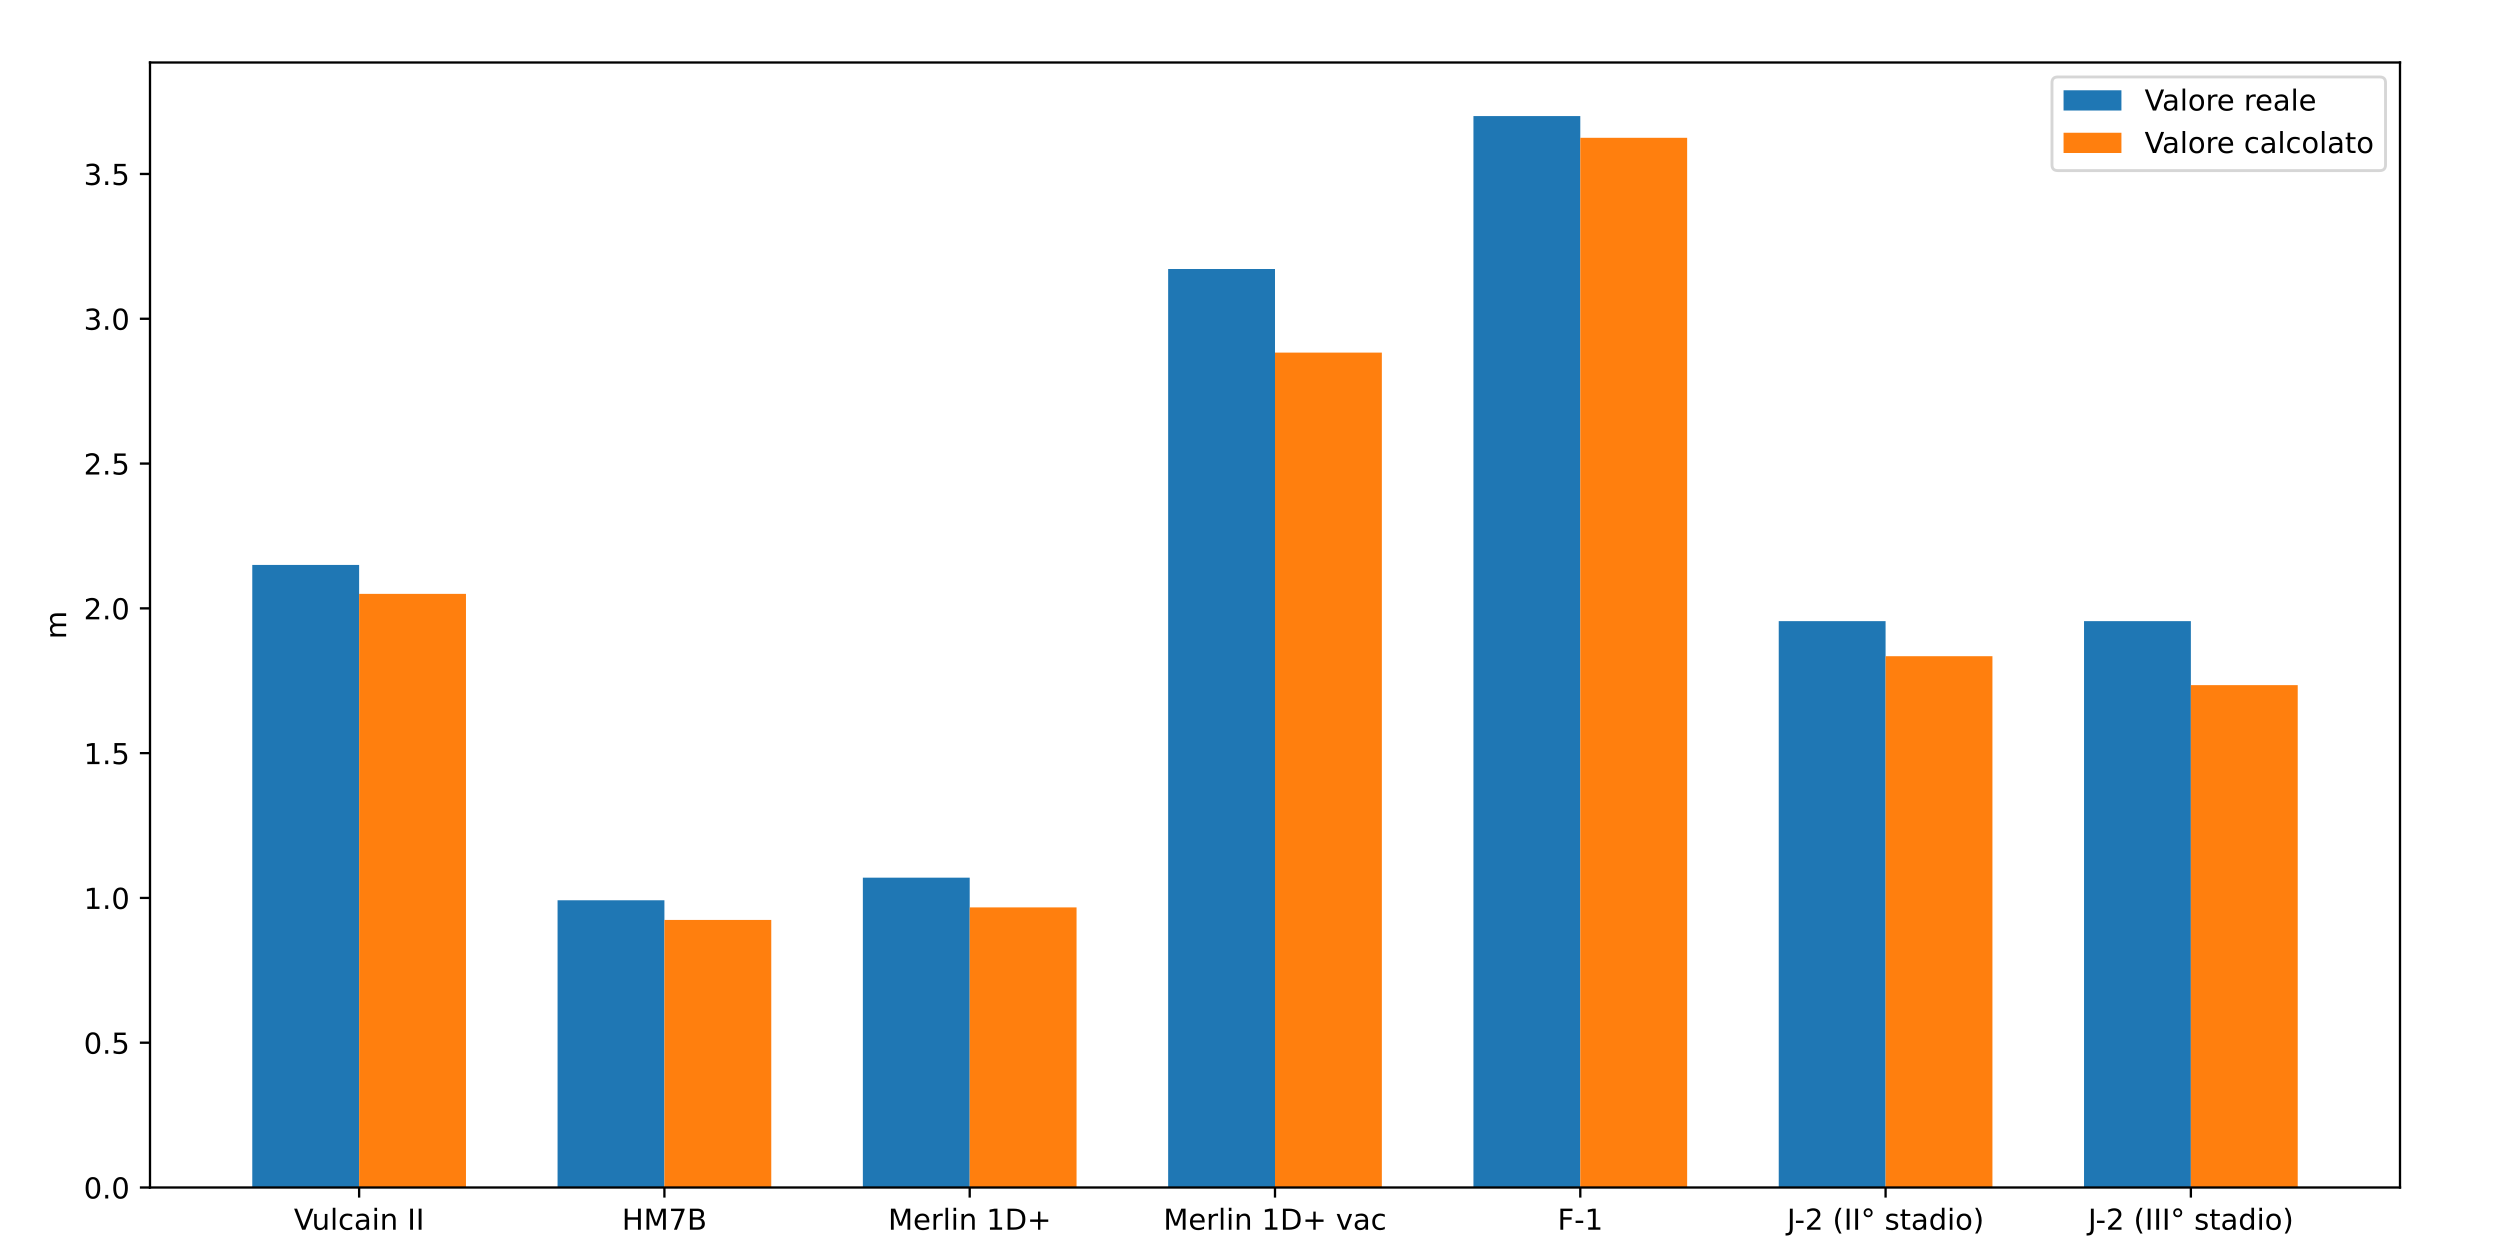
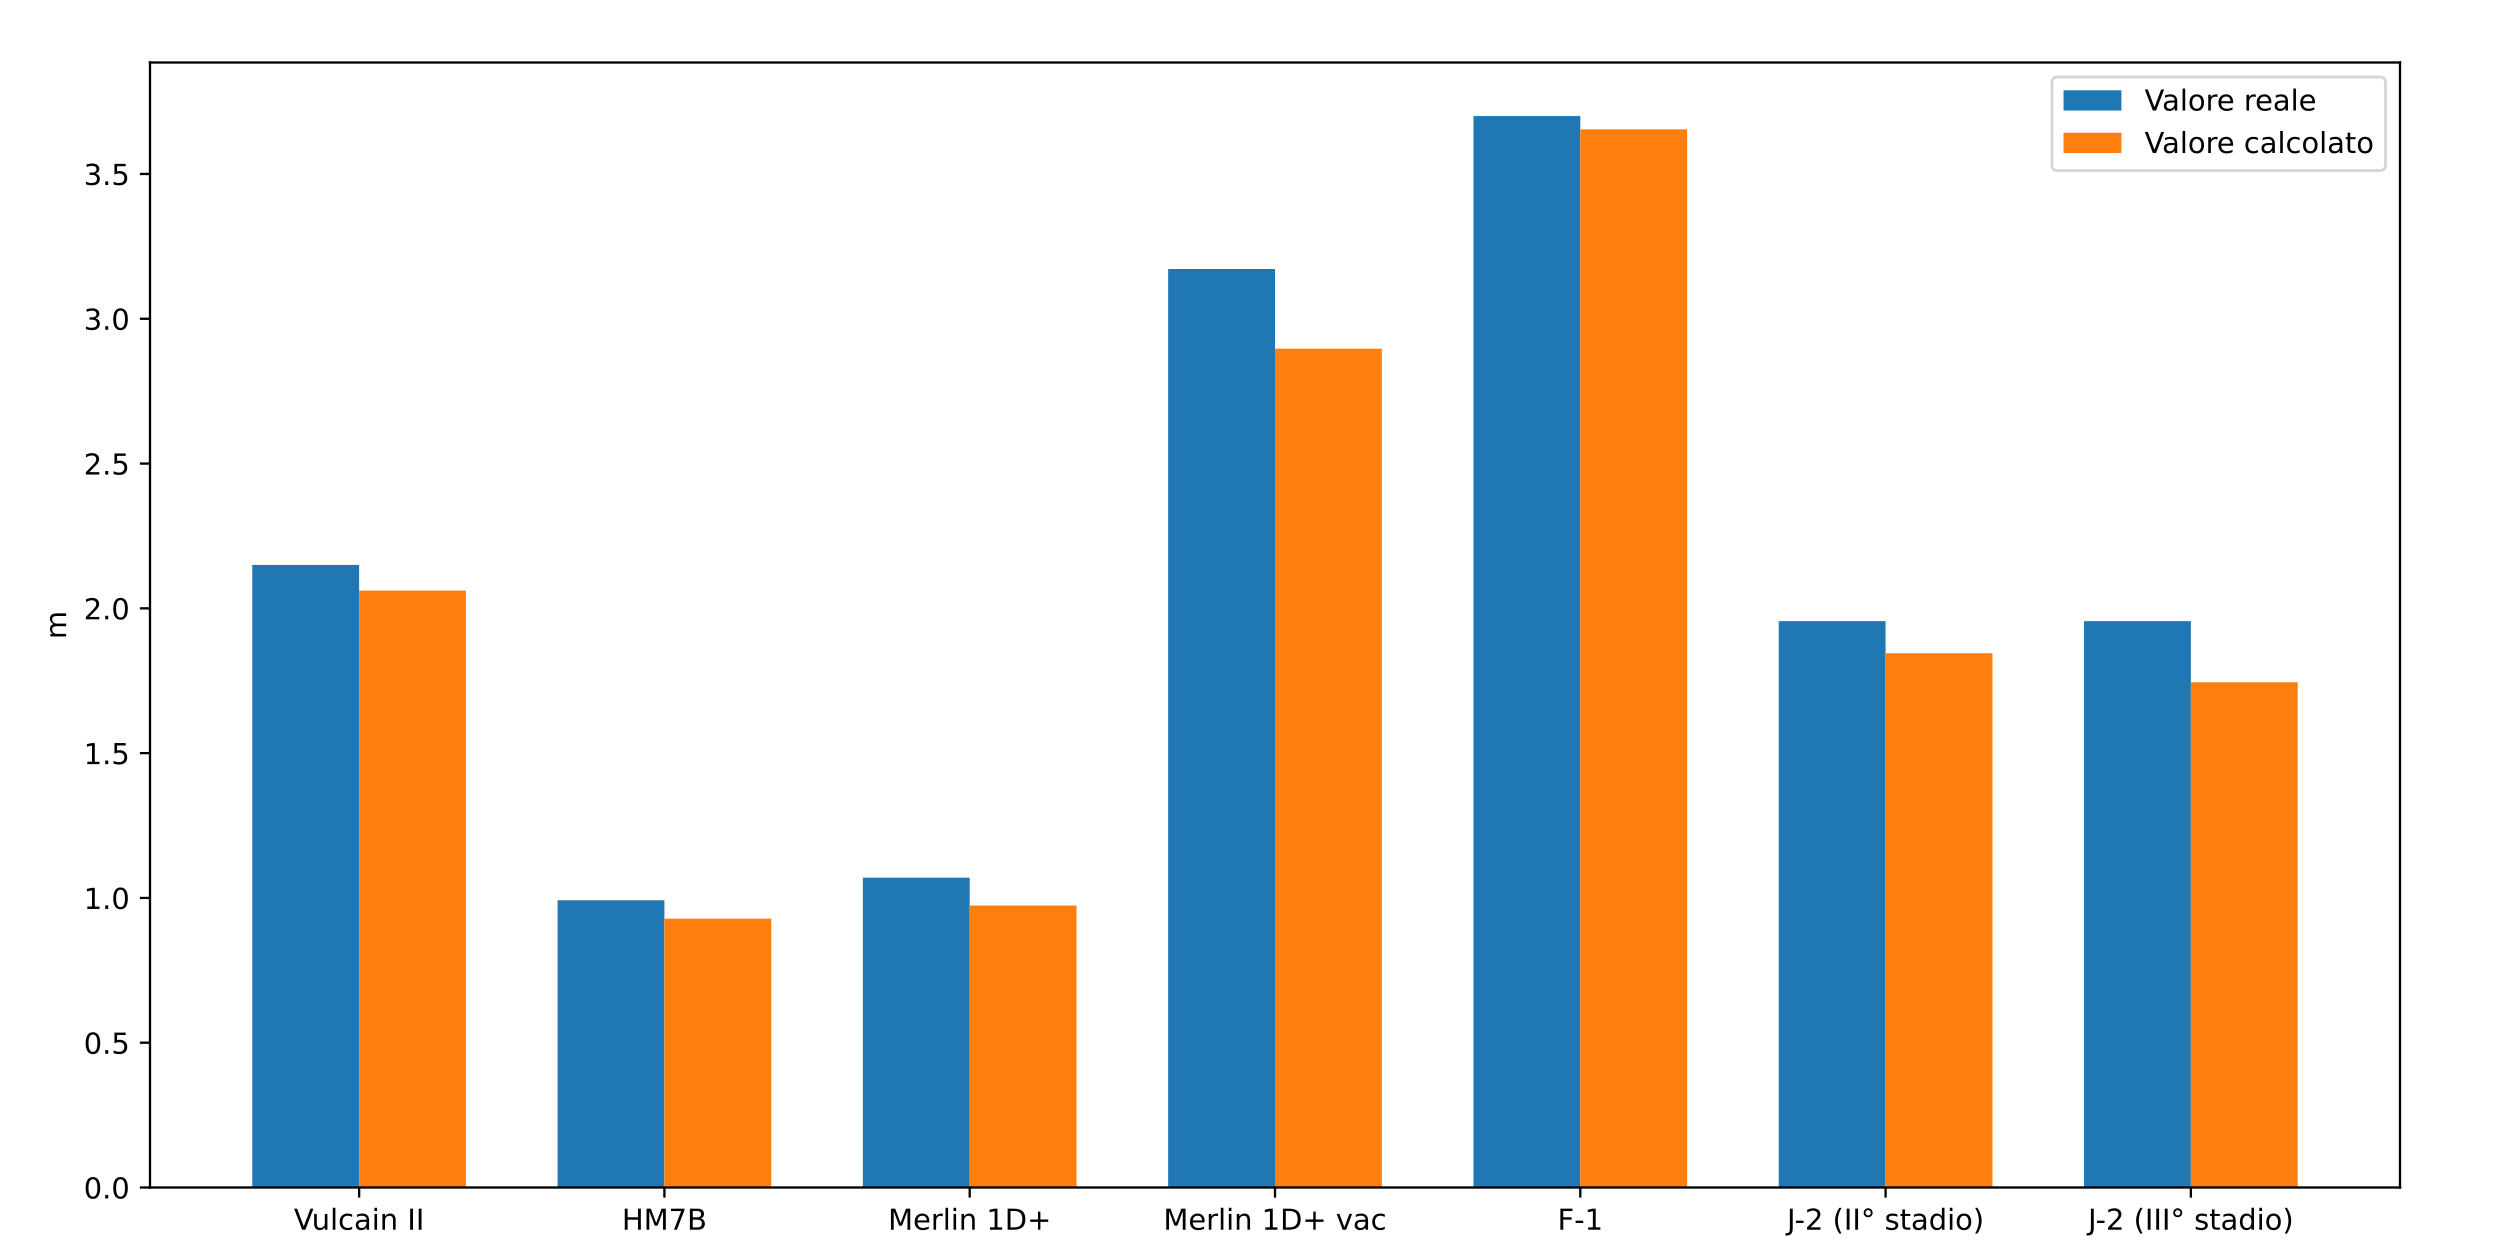
<svg xmlns="http://www.w3.org/2000/svg" xmlns:xlink="http://www.w3.org/1999/xlink" height="432pt" version="1.1" viewBox="0 0 864 432" width="864pt">
  <defs>
    <style type="text/css">
*{stroke-linecap:butt;stroke-linejoin:round;}
  </style>
  </defs>
  <g id="figure_1">
    <g id="patch_1">
      <path d="M 0 432  L 864 432  L 864 0  L 0 0  z " style="fill:#ffffff;" />
    </g>
    <g id="axes_1">
      <g id="patch_2">
        <path d="M 51.84 410.4  L 829.44 410.4  L 829.44 21.6  L 51.84 21.6  z " style="fill:#ffffff;" />
      </g>
      <g id="patch_3">
-         <path clip-path="url(#pdcd9cb8efb)" d="M 87.185 410.4  L 124.114 410.4  L 124.114 195.234  L 87.185 195.234  z " style="fill:#1f77b4;" />
+         <path clip-path="url(#p4d2ee0d05d)" d="M 87.185 410.4  L 124.114 410.4  L 124.114 195.234  L 87.185 195.234  z " style="fill:#1f77b4;" />
      </g>
      <g id="patch_4">
-         <path clip-path="url(#pdcd9cb8efb)" d="M 192.694 410.4  L 229.622 410.4  L 229.622 311.123  L 192.694 311.123  z " style="fill:#1f77b4;" />
+         <path clip-path="url(#p4d2ee0d05d)" d="M 192.694 410.4  L 229.622 410.4  L 229.622 311.123  L 192.694 311.123  z " style="fill:#1f77b4;" />
      </g>
      <g id="patch_5">
-         <path clip-path="url(#pdcd9cb8efb)" d="M 298.203 410.4  L 335.131 410.4  L 335.131 303.317  L 298.203 303.317  z " style="fill:#1f77b4;" />
+         <path clip-path="url(#p4d2ee0d05d)" d="M 298.203 410.4  L 335.131 410.4  L 335.131 303.317  L 298.203 303.317  z " style="fill:#1f77b4;" />
      </g>
      <g id="patch_6">
-         <path clip-path="url(#pdcd9cb8efb)" d="M 403.712 410.4  L 440.64 410.4  L 440.64 92.955  L 403.712 92.955  z " style="fill:#1f77b4;" />
+         <path clip-path="url(#p4d2ee0d05d)" d="M 403.712 410.4  L 440.64 410.4  L 440.64 92.955  L 403.712 92.955  z " style="fill:#1f77b4;" />
      </g>
      <g id="patch_7">
-         <path clip-path="url(#pdcd9cb8efb)" d="M 509.221 410.4  L 546.149 410.4  L 546.149 40.114  L 509.221 40.114  z " style="fill:#1f77b4;" />
+         <path clip-path="url(#p4d2ee0d05d)" d="M 509.221 410.4  L 546.149 410.4  L 546.149 40.114  L 509.221 40.114  z " style="fill:#1f77b4;" />
      </g>
      <g id="patch_8">
-         <path clip-path="url(#pdcd9cb8efb)" d="M 614.73 410.4  L 651.658 410.4  L 651.658 214.669  L 614.73 214.669  z " style="fill:#1f77b4;" />
+         <path clip-path="url(#p4d2ee0d05d)" d="M 614.73 410.4  L 651.658 410.4  L 651.658 214.669  L 614.73 214.669  z " style="fill:#1f77b4;" />
      </g>
      <g id="patch_9">
-         <path clip-path="url(#pdcd9cb8efb)" d="M 720.238 410.4  L 757.166 410.4  L 757.166 214.669  L 720.238 214.669  z " style="fill:#1f77b4;" />
+         <path clip-path="url(#p4d2ee0d05d)" d="M 720.238 410.4  L 757.166 410.4  L 757.166 214.669  L 720.238 214.669  z " style="fill:#1f77b4;" />
      </g>
      <g id="patch_10">
-         <path clip-path="url(#pdcd9cb8efb)" d="M 124.114 410.4  L 161.042 410.4  L 161.042 205.234  L 124.114 205.234  z " style="fill:#ff7f0e;" />
+         <path clip-path="url(#p4d2ee0d05d)" d="M 124.114 410.4  L 161.042 410.4  L 161.042 204.108  L 124.114 204.108  z " style="fill:#ff7f0e;" />
      </g>
      <g id="patch_11">
-         <path clip-path="url(#pdcd9cb8efb)" d="M 229.622 410.4  L 266.55 410.4  L 266.55 317.918  L 229.622 317.918  z " style="fill:#ff7f0e;" />
+         <path clip-path="url(#p4d2ee0d05d)" d="M 229.622 410.4  L 266.55 410.4  L 266.55 317.49  L 229.622 317.49  z " style="fill:#ff7f0e;" />
      </g>
      <g id="patch_12">
-         <path clip-path="url(#pdcd9cb8efb)" d="M 335.131 410.4  L 372.059 410.4  L 372.059 313.598  L 335.131 313.598  z " style="fill:#ff7f0e;" />
+         <path clip-path="url(#p4d2ee0d05d)" d="M 335.131 410.4  L 372.059 410.4  L 372.059 312.947  L 335.131 312.947  z " style="fill:#ff7f0e;" />
      </g>
      <g id="patch_13">
-         <path clip-path="url(#pdcd9cb8efb)" d="M 440.64 410.4  L 477.568 410.4  L 477.568 121.848  L 440.64 121.848  z " style="fill:#ff7f0e;" />
+         <path clip-path="url(#p4d2ee0d05d)" d="M 440.64 410.4  L 477.568 410.4  L 477.568 120.498  L 440.64 120.498  z " style="fill:#ff7f0e;" />
      </g>
      <g id="patch_14">
-         <path clip-path="url(#pdcd9cb8efb)" d="M 546.149 410.4  L 583.077 410.4  L 583.077 47.632  L 546.149 47.632  z " style="fill:#ff7f0e;" />
+         <path clip-path="url(#p4d2ee0d05d)" d="M 546.149 410.4  L 583.077 410.4  L 583.077 44.701  L 546.149 44.701  z " style="fill:#ff7f0e;" />
      </g>
      <g id="patch_15">
-         <path clip-path="url(#pdcd9cb8efb)" d="M 651.658 410.4  L 688.586 410.4  L 688.586 226.778  L 651.658 226.778  z " style="fill:#ff7f0e;" />
+         <path clip-path="url(#p4d2ee0d05d)" d="M 651.658 410.4  L 688.586 410.4  L 688.586 225.744  L 651.658 225.744  z " style="fill:#ff7f0e;" />
      </g>
      <g id="patch_16">
-         <path clip-path="url(#pdcd9cb8efb)" d="M 757.166 410.4  L 794.095 410.4  L 794.095 236.777  L 757.166 236.777  z " style="fill:#ff7f0e;" />
+         <path clip-path="url(#p4d2ee0d05d)" d="M 757.166 410.4  L 794.095 410.4  L 794.095 235.799  L 757.166 235.799  z " style="fill:#ff7f0e;" />
      </g>
      <g id="matplotlib.axis_1">
        <g id="xtick_1">
          <g id="line2d_1">
            <defs>
-               <path d="M 0 0  L 0 3.5  " id="m5bc01159a5" style="stroke:#000000;stroke-width:0.8;" />
-             </defs>
-             <g>
-               <use style="stroke:#000000;stroke-width:0.8;" x="124.114" xlink:href="#m5bc01159a5" y="410.4" />
+               <path d="M 0 0  L 0 3.5  " id="meae5b8a60c" style="stroke:#000000;stroke-width:0.8;" />
+             </defs>
+             <g>
+               <use style="stroke:#000000;stroke-width:0.8;" x="124.114" xlink:href="#meae5b8a60c" y="410.4" />
            </g>
          </g>
          <g id="text_1">
            <defs>
              <path d="M 28.609 0  L 0.781 72.906  L 11.078 72.906  L 34.188 11.531  L 57.328 72.906  L 67.578 72.906  L 39.797 0  z " id="DejaVuSans-86" />
              <path d="M 8.5 21.578  L 8.5 54.688  L 17.484 54.688  L 17.484 21.922  Q 17.484 14.156 20.5 10.266  Q 23.531 6.391 29.594 6.391  Q 36.859 6.391 41.078 11.031  Q 45.312 15.672 45.312 23.688  L 45.312 54.688  L 54.297 54.688  L 54.297 0  L 45.312 0  L 45.312 8.406  Q 42.047 3.422 37.719 1  Q 33.406 -1.422 27.688 -1.422  Q 18.266 -1.422 13.375 4.438  Q 8.5 10.297 8.5 21.578  z M 31.109 56  z " id="DejaVuSans-117" />
              <path d="M 9.422 75.984  L 18.406 75.984  L 18.406 0  L 9.422 0  z " id="DejaVuSans-108" />
              <path d="M 48.781 52.594  L 48.781 44.188  Q 44.969 46.297 41.141 47.344  Q 37.312 48.391 33.406 48.391  Q 24.656 48.391 19.812 42.844  Q 14.984 37.312 14.984 27.297  Q 14.984 17.281 19.812 11.734  Q 24.656 6.203 33.406 6.203  Q 37.312 6.203 41.141 7.25  Q 44.969 8.297 48.781 10.406  L 48.781 2.094  Q 45.016 0.344 40.984 -0.531  Q 36.969 -1.422 32.422 -1.422  Q 20.062 -1.422 12.781 6.344  Q 5.516 14.109 5.516 27.297  Q 5.516 40.672 12.859 48.328  Q 20.219 56 33.016 56  Q 37.156 56 41.109 55.141  Q 45.062 54.297 48.781 52.594  z " id="DejaVuSans-99" />
              <path d="M 34.281 27.484  Q 23.391 27.484 19.188 25  Q 14.984 22.516 14.984 16.5  Q 14.984 11.719 18.141 8.906  Q 21.297 6.109 26.703 6.109  Q 34.188 6.109 38.703 11.406  Q 43.219 16.703 43.219 25.484  L 43.219 27.484  z M 52.203 31.203  L 52.203 0  L 43.219 0  L 43.219 8.297  Q 40.141 3.328 35.547 0.953  Q 30.953 -1.422 24.312 -1.422  Q 15.922 -1.422 10.953 3.297  Q 6 8.016 6 15.922  Q 6 25.141 12.172 29.828  Q 18.359 34.516 30.609 34.516  L 43.219 34.516  L 43.219 35.406  Q 43.219 41.609 39.141 45  Q 35.062 48.391 27.688 48.391  Q 23 48.391 18.547 47.266  Q 14.109 46.141 10.016 43.891  L 10.016 52.203  Q 14.938 54.109 19.578 55.047  Q 24.219 56 28.609 56  Q 40.484 56 46.344 49.844  Q 52.203 43.703 52.203 31.203  z " id="DejaVuSans-97" />
              <path d="M 9.422 54.688  L 18.406 54.688  L 18.406 0  L 9.422 0  z M 9.422 75.984  L 18.406 75.984  L 18.406 64.594  L 9.422 64.594  z " id="DejaVuSans-105" />
              <path d="M 54.891 33.016  L 54.891 0  L 45.906 0  L 45.906 32.719  Q 45.906 40.484 42.875 44.328  Q 39.844 48.188 33.797 48.188  Q 26.516 48.188 22.312 43.547  Q 18.109 38.922 18.109 30.906  L 18.109 0  L 9.078 0  L 9.078 54.688  L 18.109 54.688  L 18.109 46.188  Q 21.344 51.125 25.703 53.562  Q 30.078 56 35.797 56  Q 45.219 56 50.047 50.172  Q 54.891 44.344 54.891 33.016  z " id="DejaVuSans-110" />
              <path id="DejaVuSans-32" />
              <path d="M 9.812 72.906  L 19.672 72.906  L 19.672 0  L 9.812 0  z " id="DejaVuSans-73" />
            </defs>
            <g transform="translate(101.5628 424.9984)scale(0.1 -0.1)">
              <use xlink:href="#DejaVuSans-86" />
              <use x="61.658" xlink:href="#DejaVuSans-117" />
              <use x="125.037" xlink:href="#DejaVuSans-108" />
              <use x="152.82" xlink:href="#DejaVuSans-99" />
              <use x="207.801" xlink:href="#DejaVuSans-97" />
              <use x="269.08" xlink:href="#DejaVuSans-105" />
              <use x="296.863" xlink:href="#DejaVuSans-110" />
              <use x="360.242" xlink:href="#DejaVuSans-32" />
              <use x="392.029" xlink:href="#DejaVuSans-73" />
              <use x="421.521" xlink:href="#DejaVuSans-73" />
            </g>
          </g>
        </g>
        <g id="xtick_2">
          <g id="line2d_2">
            <g>
-               <use style="stroke:#000000;stroke-width:0.8;" x="229.622" xlink:href="#m5bc01159a5" y="410.4" />
+               <use style="stroke:#000000;stroke-width:0.8;" x="229.622" xlink:href="#meae5b8a60c" y="410.4" />
            </g>
          </g>
          <g id="text_2">
            <defs>
              <path d="M 9.812 72.906  L 19.672 72.906  L 19.672 43.016  L 55.516 43.016  L 55.516 72.906  L 65.375 72.906  L 65.375 0  L 55.516 0  L 55.516 34.719  L 19.672 34.719  L 19.672 0  L 9.812 0  z " id="DejaVuSans-72" />
              <path d="M 9.812 72.906  L 24.516 72.906  L 43.109 23.297  L 61.812 72.906  L 76.516 72.906  L 76.516 0  L 66.891 0  L 66.891 64.016  L 48.094 14.016  L 38.188 14.016  L 19.391 64.016  L 19.391 0  L 9.812 0  z " id="DejaVuSans-77" />
              <path d="M 8.203 72.906  L 55.078 72.906  L 55.078 68.703  L 28.609 0  L 18.312 0  L 43.219 64.594  L 8.203 64.594  z " id="DejaVuSans-55" />
              <path d="M 19.672 34.812  L 19.672 8.109  L 35.5 8.109  Q 43.453 8.109 47.281 11.406  Q 51.125 14.703 51.125 21.484  Q 51.125 28.328 47.281 31.562  Q 43.453 34.812 35.5 34.812  z M 19.672 64.797  L 19.672 42.828  L 34.281 42.828  Q 41.5 42.828 45.031 45.531  Q 48.578 48.25 48.578 53.812  Q 48.578 59.328 45.031 62.062  Q 41.5 64.797 34.281 64.797  z M 9.812 72.906  L 35.016 72.906  Q 46.297 72.906 52.391 68.219  Q 58.5 63.531 58.5 54.891  Q 58.5 48.188 55.375 44.234  Q 52.25 40.281 46.188 39.312  Q 53.469 37.75 57.5 32.781  Q 61.531 27.828 61.531 20.406  Q 61.531 10.641 54.891 5.312  Q 48.25 0 35.984 0  L 9.812 0  z " id="DejaVuSans-66" />
            </defs>
            <g transform="translate(214.9364 424.9984)scale(0.1 -0.1)">
              <use xlink:href="#DejaVuSans-72" />
              <use x="75.195" xlink:href="#DejaVuSans-77" />
              <use x="161.475" xlink:href="#DejaVuSans-55" />
              <use x="225.098" xlink:href="#DejaVuSans-66" />
            </g>
          </g>
        </g>
        <g id="xtick_3">
          <g id="line2d_3">
            <g>
-               <use style="stroke:#000000;stroke-width:0.8;" x="335.131" xlink:href="#m5bc01159a5" y="410.4" />
+               <use style="stroke:#000000;stroke-width:0.8;" x="335.131" xlink:href="#meae5b8a60c" y="410.4" />
            </g>
          </g>
          <g id="text_3">
            <defs>
              <path d="M 56.203 29.594  L 56.203 25.203  L 14.891 25.203  Q 15.484 15.922 20.484 11.062  Q 25.484 6.203 34.422 6.203  Q 39.594 6.203 44.453 7.469  Q 49.312 8.734 54.109 11.281  L 54.109 2.781  Q 49.266 0.734 44.188 -0.344  Q 39.109 -1.422 33.891 -1.422  Q 20.797 -1.422 13.156 6.188  Q 5.516 13.812 5.516 26.812  Q 5.516 40.234 12.766 48.109  Q 20.016 56 32.328 56  Q 43.359 56 49.781 48.891  Q 56.203 41.797 56.203 29.594  z M 47.219 32.234  Q 47.125 39.594 43.094 43.984  Q 39.062 48.391 32.422 48.391  Q 24.906 48.391 20.391 44.141  Q 15.875 39.891 15.188 32.172  z " id="DejaVuSans-101" />
              <path d="M 41.109 46.297  Q 39.594 47.172 37.812 47.578  Q 36.031 48 33.891 48  Q 26.266 48 22.188 43.047  Q 18.109 38.094 18.109 28.812  L 18.109 0  L 9.078 0  L 9.078 54.688  L 18.109 54.688  L 18.109 46.188  Q 20.953 51.172 25.484 53.578  Q 30.031 56 36.531 56  Q 37.453 56 38.578 55.875  Q 39.703 55.766 41.062 55.516  z " id="DejaVuSans-114" />
              <path d="M 12.406 8.297  L 28.516 8.297  L 28.516 63.922  L 10.984 60.406  L 10.984 69.391  L 28.422 72.906  L 38.281 72.906  L 38.281 8.297  L 54.391 8.297  L 54.391 0  L 12.406 0  z " id="DejaVuSans-49" />
              <path d="M 19.672 64.797  L 19.672 8.109  L 31.594 8.109  Q 46.688 8.109 53.688 14.938  Q 60.688 21.781 60.688 36.531  Q 60.688 51.172 53.688 57.984  Q 46.688 64.797 31.594 64.797  z M 9.812 72.906  L 30.078 72.906  Q 51.266 72.906 61.172 64.094  Q 71.094 55.281 71.094 36.531  Q 71.094 17.672 61.125 8.828  Q 51.172 0 30.078 0  L 9.812 0  z " id="DejaVuSans-68" />
              <path d="M 46 62.703  L 46 35.5  L 73.188 35.5  L 73.188 27.203  L 46 27.203  L 46 0  L 37.797 0  L 37.797 27.203  L 10.594 27.203  L 10.594 35.5  L 37.797 35.5  L 37.797 62.703  z " id="DejaVuSans-43" />
            </defs>
            <g transform="translate(306.9281 424.9984)scale(0.1 -0.1)">
              <use xlink:href="#DejaVuSans-77" />
              <use x="86.279" xlink:href="#DejaVuSans-101" />
              <use x="147.803" xlink:href="#DejaVuSans-114" />
              <use x="188.916" xlink:href="#DejaVuSans-108" />
              <use x="216.699" xlink:href="#DejaVuSans-105" />
              <use x="244.482" xlink:href="#DejaVuSans-110" />
              <use x="307.861" xlink:href="#DejaVuSans-32" />
              <use x="339.648" xlink:href="#DejaVuSans-49" />
              <use x="403.271" xlink:href="#DejaVuSans-68" />
              <use x="480.273" xlink:href="#DejaVuSans-43" />
            </g>
          </g>
        </g>
        <g id="xtick_4">
          <g id="line2d_4">
            <g>
-               <use style="stroke:#000000;stroke-width:0.8;" x="440.64" xlink:href="#m5bc01159a5" y="410.4" />
+               <use style="stroke:#000000;stroke-width:0.8;" x="440.64" xlink:href="#meae5b8a60c" y="410.4" />
            </g>
          </g>
          <g id="text_4">
            <defs>
              <path d="M 2.984 54.688  L 12.5 54.688  L 29.594 8.797  L 46.688 54.688  L 56.203 54.688  L 35.688 0  L 23.484 0  z " id="DejaVuSans-118" />
            </defs>
            <g transform="translate(402.0752 424.9984)scale(0.1 -0.1)">
              <use xlink:href="#DejaVuSans-77" />
              <use x="86.279" xlink:href="#DejaVuSans-101" />
              <use x="147.803" xlink:href="#DejaVuSans-114" />
              <use x="188.916" xlink:href="#DejaVuSans-108" />
              <use x="216.699" xlink:href="#DejaVuSans-105" />
              <use x="244.482" xlink:href="#DejaVuSans-110" />
              <use x="307.861" xlink:href="#DejaVuSans-32" />
              <use x="339.648" xlink:href="#DejaVuSans-49" />
              <use x="403.271" xlink:href="#DejaVuSans-68" />
              <use x="480.273" xlink:href="#DejaVuSans-43" />
              <use x="564.062" xlink:href="#DejaVuSans-32" />
              <use x="595.85" xlink:href="#DejaVuSans-118" />
              <use x="655.029" xlink:href="#DejaVuSans-97" />
              <use x="716.309" xlink:href="#DejaVuSans-99" />
            </g>
          </g>
        </g>
        <g id="xtick_5">
          <g id="line2d_5">
            <g>
-               <use style="stroke:#000000;stroke-width:0.8;" x="546.149" xlink:href="#m5bc01159a5" y="410.4" />
+               <use style="stroke:#000000;stroke-width:0.8;" x="546.149" xlink:href="#meae5b8a60c" y="410.4" />
            </g>
          </g>
          <g id="text_5">
            <defs>
              <path d="M 9.812 72.906  L 51.703 72.906  L 51.703 64.594  L 19.672 64.594  L 19.672 43.109  L 48.578 43.109  L 48.578 34.812  L 19.672 34.812  L 19.672 0  L 9.812 0  z " id="DejaVuSans-70" />
              <path d="M 4.891 31.391  L 31.203 31.391  L 31.203 23.391  L 4.891 23.391  z " id="DejaVuSans-45" />
            </defs>
            <g transform="translate(538.2879 424.9984)scale(0.1 -0.1)">
              <use xlink:href="#DejaVuSans-70" />
              <use x="57.52" xlink:href="#DejaVuSans-45" />
              <use x="93.604" xlink:href="#DejaVuSans-49" />
            </g>
          </g>
        </g>
        <g id="xtick_6">
          <g id="line2d_6">
            <g>
-               <use style="stroke:#000000;stroke-width:0.8;" x="651.658" xlink:href="#m5bc01159a5" y="410.4" />
+               <use style="stroke:#000000;stroke-width:0.8;" x="651.658" xlink:href="#meae5b8a60c" y="410.4" />
            </g>
          </g>
          <g id="text_6">
            <defs>
              <path d="M 9.812 72.906  L 19.672 72.906  L 19.672 5.078  Q 19.672 -8.109 14.672 -14.062  Q 9.672 -20.016 -1.422 -20.016  L -5.172 -20.016  L -5.172 -11.719  L -2.094 -11.719  Q 4.438 -11.719 7.125 -8.047  Q 9.812 -4.391 9.812 5.078  z " id="DejaVuSans-74" />
              <path d="M 19.188 8.297  L 53.609 8.297  L 53.609 0  L 7.328 0  L 7.328 8.297  Q 12.938 14.109 22.625 23.891  Q 32.328 33.688 34.812 36.531  Q 39.547 41.844 41.422 45.531  Q 43.312 49.219 43.312 52.781  Q 43.312 58.594 39.234 62.25  Q 35.156 65.922 28.609 65.922  Q 23.969 65.922 18.812 64.312  Q 13.672 62.703 7.812 59.422  L 7.812 69.391  Q 13.766 71.781 18.938 73  Q 24.125 74.219 28.422 74.219  Q 39.75 74.219 46.484 68.547  Q 53.219 62.891 53.219 53.422  Q 53.219 48.922 51.531 44.891  Q 49.859 40.875 45.406 35.406  Q 44.188 33.984 37.641 27.219  Q 31.109 20.453 19.188 8.297  z " id="DejaVuSans-50" />
              <path d="M 31 75.875  Q 24.469 64.656 21.281 53.656  Q 18.109 42.672 18.109 31.391  Q 18.109 20.125 21.312 9.062  Q 24.516 -2 31 -13.188  L 23.188 -13.188  Q 15.875 -1.703 12.234 9.375  Q 8.594 20.453 8.594 31.391  Q 8.594 42.281 12.203 53.312  Q 15.828 64.359 23.188 75.875  z " id="DejaVuSans-40" />
              <path d="M 25 67.922  Q 21.094 67.922 18.406 65.203  Q 15.719 62.5 15.719 58.594  Q 15.719 54.734 18.406 52.078  Q 21.094 49.422 25 49.422  Q 28.906 49.422 31.594 52.078  Q 34.281 54.734 34.281 58.594  Q 34.281 62.453 31.562 65.188  Q 28.859 67.922 25 67.922  z M 25 74.219  Q 28.125 74.219 31 73.016  Q 33.891 71.828 35.984 69.578  Q 38.234 67.391 39.359 64.594  Q 40.484 61.812 40.484 58.594  Q 40.484 52.156 35.969 47.688  Q 31.453 43.219 24.906 43.219  Q 18.312 43.219 13.906 47.609  Q 9.516 52 9.516 58.594  Q 9.516 65.141 14 69.672  Q 18.5 74.219 25 74.219  z " id="DejaVuSans-176" />
              <path d="M 44.281 53.078  L 44.281 44.578  Q 40.484 46.531 36.375 47.5  Q 32.281 48.484 27.875 48.484  Q 21.188 48.484 17.844 46.438  Q 14.5 44.391 14.5 40.281  Q 14.5 37.156 16.891 35.375  Q 19.281 33.594 26.516 31.984  L 29.594 31.297  Q 39.156 29.25 43.188 25.516  Q 47.219 21.781 47.219 15.094  Q 47.219 7.469 41.188 3.016  Q 35.156 -1.422 24.609 -1.422  Q 20.219 -1.422 15.453 -0.562  Q 10.688 0.297 5.422 2  L 5.422 11.281  Q 10.406 8.688 15.234 7.391  Q 20.062 6.109 24.812 6.109  Q 31.156 6.109 34.562 8.281  Q 37.984 10.453 37.984 14.406  Q 37.984 18.062 35.516 20.016  Q 33.062 21.969 24.703 23.781  L 21.578 24.516  Q 13.234 26.266 9.516 29.906  Q 5.812 33.547 5.812 39.891  Q 5.812 47.609 11.281 51.797  Q 16.75 56 26.812 56  Q 31.781 56 36.172 55.266  Q 40.578 54.547 44.281 53.078  z " id="DejaVuSans-115" />
              <path d="M 18.312 70.219  L 18.312 54.688  L 36.812 54.688  L 36.812 47.703  L 18.312 47.703  L 18.312 18.016  Q 18.312 11.328 20.141 9.422  Q 21.969 7.516 27.594 7.516  L 36.812 7.516  L 36.812 0  L 27.594 0  Q 17.188 0 13.234 3.875  Q 9.281 7.766 9.281 18.016  L 9.281 47.703  L 2.688 47.703  L 2.688 54.688  L 9.281 54.688  L 9.281 70.219  z " id="DejaVuSans-116" />
              <path d="M 45.406 46.391  L 45.406 75.984  L 54.391 75.984  L 54.391 0  L 45.406 0  L 45.406 8.203  Q 42.578 3.328 38.25 0.953  Q 33.938 -1.422 27.875 -1.422  Q 17.969 -1.422 11.734 6.484  Q 5.516 14.406 5.516 27.297  Q 5.516 40.188 11.734 48.094  Q 17.969 56 27.875 56  Q 33.938 56 38.25 53.625  Q 42.578 51.266 45.406 46.391  z M 14.797 27.297  Q 14.797 17.391 18.875 11.75  Q 22.953 6.109 30.078 6.109  Q 37.203 6.109 41.297 11.75  Q 45.406 17.391 45.406 27.297  Q 45.406 37.203 41.297 42.844  Q 37.203 48.484 30.078 48.484  Q 22.953 48.484 18.875 42.844  Q 14.797 37.203 14.797 27.297  z " id="DejaVuSans-100" />
              <path d="M 30.609 48.391  Q 23.391 48.391 19.188 42.75  Q 14.984 37.109 14.984 27.297  Q 14.984 17.484 19.156 11.844  Q 23.344 6.203 30.609 6.203  Q 37.797 6.203 41.984 11.859  Q 46.188 17.531 46.188 27.297  Q 46.188 37.016 41.984 42.703  Q 37.797 48.391 30.609 48.391  z M 30.609 56  Q 42.328 56 49.016 48.375  Q 55.719 40.766 55.719 27.297  Q 55.719 13.875 49.016 6.219  Q 42.328 -1.422 30.609 -1.422  Q 18.844 -1.422 12.172 6.219  Q 5.516 13.875 5.516 27.297  Q 5.516 40.766 12.172 48.375  Q 18.844 56 30.609 56  z " id="DejaVuSans-111" />
              <path d="M 8.016 75.875  L 15.828 75.875  Q 23.141 64.359 26.781 53.312  Q 30.422 42.281 30.422 31.391  Q 30.422 20.453 26.781 9.375  Q 23.141 -1.703 15.828 -13.188  L 8.016 -13.188  Q 14.5 -2 17.703 9.062  Q 20.906 20.125 20.906 31.391  Q 20.906 42.672 17.703 53.656  Q 14.5 64.656 8.016 75.875  z " id="DejaVuSans-41" />
            </defs>
            <g transform="translate(617.5975 424.9984)scale(0.1 -0.1)">
              <use xlink:href="#DejaVuSans-74" />
              <use x="25.867" xlink:href="#DejaVuSans-45" />
              <use x="61.951" xlink:href="#DejaVuSans-50" />
              <use x="125.574" xlink:href="#DejaVuSans-32" />
              <use x="157.361" xlink:href="#DejaVuSans-40" />
              <use x="196.375" xlink:href="#DejaVuSans-73" />
              <use x="225.867" xlink:href="#DejaVuSans-73" />
              <use x="255.359" xlink:href="#DejaVuSans-176" />
              <use x="305.359" xlink:href="#DejaVuSans-32" />
              <use x="337.146" xlink:href="#DejaVuSans-115" />
              <use x="389.246" xlink:href="#DejaVuSans-116" />
              <use x="428.455" xlink:href="#DejaVuSans-97" />
              <use x="489.734" xlink:href="#DejaVuSans-100" />
              <use x="553.211" xlink:href="#DejaVuSans-105" />
              <use x="580.994" xlink:href="#DejaVuSans-111" />
              <use x="642.176" xlink:href="#DejaVuSans-41" />
            </g>
          </g>
        </g>
        <g id="xtick_7">
          <g id="line2d_7">
            <g>
-               <use style="stroke:#000000;stroke-width:0.8;" x="757.166" xlink:href="#m5bc01159a5" y="410.4" />
+               <use style="stroke:#000000;stroke-width:0.8;" x="757.166" xlink:href="#meae5b8a60c" y="410.4" />
            </g>
          </g>
          <g id="text_7">
            <g transform="translate(721.6313 424.9984)scale(0.1 -0.1)">
              <use xlink:href="#DejaVuSans-74" />
              <use x="25.867" xlink:href="#DejaVuSans-45" />
              <use x="61.951" xlink:href="#DejaVuSans-50" />
              <use x="125.574" xlink:href="#DejaVuSans-32" />
              <use x="157.361" xlink:href="#DejaVuSans-40" />
              <use x="196.375" xlink:href="#DejaVuSans-73" />
              <use x="225.867" xlink:href="#DejaVuSans-73" />
              <use x="255.359" xlink:href="#DejaVuSans-73" />
              <use x="284.852" xlink:href="#DejaVuSans-176" />
              <use x="334.852" xlink:href="#DejaVuSans-32" />
              <use x="366.639" xlink:href="#DejaVuSans-115" />
              <use x="418.738" xlink:href="#DejaVuSans-116" />
              <use x="457.947" xlink:href="#DejaVuSans-97" />
              <use x="519.227" xlink:href="#DejaVuSans-100" />
              <use x="582.703" xlink:href="#DejaVuSans-105" />
              <use x="610.486" xlink:href="#DejaVuSans-111" />
              <use x="671.668" xlink:href="#DejaVuSans-41" />
            </g>
          </g>
        </g>
      </g>
      <g id="matplotlib.axis_2">
        <g id="ytick_1">
          <g id="line2d_8">
            <defs>
-               <path d="M 0 0  L -3.5 0  " id="m2ffa47bc56" style="stroke:#000000;stroke-width:0.8;" />
-             </defs>
-             <g>
-               <use style="stroke:#000000;stroke-width:0.8;" x="51.84" xlink:href="#m2ffa47bc56" y="410.4" />
+               <path d="M 0 0  L -3.5 0  " id="m5d38742d92" style="stroke:#000000;stroke-width:0.8;" />
+             </defs>
+             <g>
+               <use style="stroke:#000000;stroke-width:0.8;" x="51.84" xlink:href="#m5d38742d92" y="410.4" />
            </g>
          </g>
          <g id="text_8">
            <defs>
              <path d="M 31.781 66.406  Q 24.172 66.406 20.328 58.906  Q 16.5 51.422 16.5 36.375  Q 16.5 21.391 20.328 13.891  Q 24.172 6.391 31.781 6.391  Q 39.453 6.391 43.281 13.891  Q 47.125 21.391 47.125 36.375  Q 47.125 51.422 43.281 58.906  Q 39.453 66.406 31.781 66.406  z M 31.781 74.219  Q 44.047 74.219 50.516 64.516  Q 56.984 54.828 56.984 36.375  Q 56.984 17.969 50.516 8.266  Q 44.047 -1.422 31.781 -1.422  Q 19.531 -1.422 13.062 8.266  Q 6.594 17.969 6.594 36.375  Q 6.594 54.828 13.062 64.516  Q 19.531 74.219 31.781 74.219  z " id="DejaVuSans-48" />
              <path d="M 10.688 12.406  L 21 12.406  L 21 0  L 10.688 0  z " id="DejaVuSans-46" />
            </defs>
            <g transform="translate(28.93688 414.1992)scale(0.1 -0.1)">
              <use xlink:href="#DejaVuSans-48" />
              <use x="63.623" xlink:href="#DejaVuSans-46" />
              <use x="95.41" xlink:href="#DejaVuSans-48" />
            </g>
          </g>
        </g>
        <g id="ytick_2">
          <g id="line2d_9">
            <g>
-               <use style="stroke:#000000;stroke-width:0.8;" x="51.84" xlink:href="#m2ffa47bc56" y="360.361" />
+               <use style="stroke:#000000;stroke-width:0.8;" x="51.84" xlink:href="#m5d38742d92" y="360.361" />
            </g>
          </g>
          <g id="text_9">
            <defs>
              <path d="M 10.797 72.906  L 49.516 72.906  L 49.516 64.594  L 19.828 64.594  L 19.828 46.734  Q 21.969 47.469 24.109 47.828  Q 26.266 48.188 28.422 48.188  Q 40.625 48.188 47.75 41.5  Q 54.891 34.812 54.891 23.391  Q 54.891 11.625 47.562 5.094  Q 40.234 -1.422 26.906 -1.422  Q 22.312 -1.422 17.547 -0.641  Q 12.797 0.141 7.719 1.703  L 7.719 11.625  Q 12.109 9.234 16.797 8.062  Q 21.484 6.891 26.703 6.891  Q 35.156 6.891 40.078 11.328  Q 45.016 15.766 45.016 23.391  Q 45.016 31 40.078 35.438  Q 35.156 39.891 26.703 39.891  Q 22.75 39.891 18.812 39.016  Q 14.891 38.141 10.797 36.281  z " id="DejaVuSans-53" />
            </defs>
            <g transform="translate(28.93688 364.1606)scale(0.1 -0.1)">
              <use xlink:href="#DejaVuSans-48" />
              <use x="63.623" xlink:href="#DejaVuSans-46" />
              <use x="95.41" xlink:href="#DejaVuSans-53" />
            </g>
          </g>
        </g>
        <g id="ytick_3">
          <g id="line2d_10">
            <g>
-               <use style="stroke:#000000;stroke-width:0.8;" x="51.84" xlink:href="#m2ffa47bc56" y="310.323" />
+               <use style="stroke:#000000;stroke-width:0.8;" x="51.84" xlink:href="#m5d38742d92" y="310.323" />
            </g>
          </g>
          <g id="text_10">
            <g transform="translate(28.93688 314.122)scale(0.1 -0.1)">
              <use xlink:href="#DejaVuSans-49" />
              <use x="63.623" xlink:href="#DejaVuSans-46" />
              <use x="95.41" xlink:href="#DejaVuSans-48" />
            </g>
          </g>
        </g>
        <g id="ytick_4">
          <g id="line2d_11">
            <g>
-               <use style="stroke:#000000;stroke-width:0.8;" x="51.84" xlink:href="#m2ffa47bc56" y="260.284" />
+               <use style="stroke:#000000;stroke-width:0.8;" x="51.84" xlink:href="#m5d38742d92" y="260.284" />
            </g>
          </g>
          <g id="text_11">
            <g transform="translate(28.93688 264.0834)scale(0.1 -0.1)">
              <use xlink:href="#DejaVuSans-49" />
              <use x="63.623" xlink:href="#DejaVuSans-46" />
              <use x="95.41" xlink:href="#DejaVuSans-53" />
            </g>
          </g>
        </g>
        <g id="ytick_5">
          <g id="line2d_12">
            <g>
-               <use style="stroke:#000000;stroke-width:0.8;" x="51.84" xlink:href="#m2ffa47bc56" y="210.246" />
+               <use style="stroke:#000000;stroke-width:0.8;" x="51.84" xlink:href="#m5d38742d92" y="210.246" />
            </g>
          </g>
          <g id="text_12">
            <g transform="translate(28.93688 214.0448)scale(0.1 -0.1)">
              <use xlink:href="#DejaVuSans-50" />
              <use x="63.623" xlink:href="#DejaVuSans-46" />
              <use x="95.41" xlink:href="#DejaVuSans-48" />
            </g>
          </g>
        </g>
        <g id="ytick_6">
          <g id="line2d_13">
            <g>
-               <use style="stroke:#000000;stroke-width:0.8;" x="51.84" xlink:href="#m2ffa47bc56" y="160.207" />
+               <use style="stroke:#000000;stroke-width:0.8;" x="51.84" xlink:href="#m5d38742d92" y="160.207" />
            </g>
          </g>
          <g id="text_13">
            <g transform="translate(28.93688 164.0062)scale(0.1 -0.1)">
              <use xlink:href="#DejaVuSans-50" />
              <use x="63.623" xlink:href="#DejaVuSans-46" />
              <use x="95.41" xlink:href="#DejaVuSans-53" />
            </g>
          </g>
        </g>
        <g id="ytick_7">
          <g id="line2d_14">
            <g>
-               <use style="stroke:#000000;stroke-width:0.8;" x="51.84" xlink:href="#m2ffa47bc56" y="110.168" />
+               <use style="stroke:#000000;stroke-width:0.8;" x="51.84" xlink:href="#m5d38742d92" y="110.168" />
            </g>
          </g>
          <g id="text_14">
            <defs>
              <path d="M 40.578 39.312  Q 47.656 37.797 51.625 33  Q 55.609 28.219 55.609 21.188  Q 55.609 10.406 48.188 4.484  Q 40.766 -1.422 27.094 -1.422  Q 22.516 -1.422 17.656 -0.516  Q 12.797 0.391 7.625 2.203  L 7.625 11.719  Q 11.719 9.328 16.594 8.109  Q 21.484 6.891 26.812 6.891  Q 36.078 6.891 40.938 10.547  Q 45.797 14.203 45.797 21.188  Q 45.797 27.641 41.281 31.266  Q 36.766 34.906 28.719 34.906  L 20.219 34.906  L 20.219 43.016  L 29.109 43.016  Q 36.375 43.016 40.234 45.922  Q 44.094 48.828 44.094 54.297  Q 44.094 59.906 40.109 62.906  Q 36.141 65.922 28.719 65.922  Q 24.656 65.922 20.016 65.031  Q 15.375 64.156 9.812 62.312  L 9.812 71.094  Q 15.438 72.656 20.344 73.438  Q 25.25 74.219 29.594 74.219  Q 40.828 74.219 47.359 69.109  Q 53.906 64.016 53.906 55.328  Q 53.906 49.266 50.438 45.094  Q 46.969 40.922 40.578 39.312  z " id="DejaVuSans-51" />
            </defs>
            <g transform="translate(28.93688 113.9676)scale(0.1 -0.1)">
              <use xlink:href="#DejaVuSans-51" />
              <use x="63.623" xlink:href="#DejaVuSans-46" />
              <use x="95.41" xlink:href="#DejaVuSans-48" />
            </g>
          </g>
        </g>
        <g id="ytick_8">
          <g id="line2d_15">
            <g>
-               <use style="stroke:#000000;stroke-width:0.8;" x="51.84" xlink:href="#m2ffa47bc56" y="60.13" />
+               <use style="stroke:#000000;stroke-width:0.8;" x="51.84" xlink:href="#m5d38742d92" y="60.13" />
            </g>
          </g>
          <g id="text_15">
            <g transform="translate(28.93688 63.92895)scale(0.1 -0.1)">
              <use xlink:href="#DejaVuSans-51" />
              <use x="63.623" xlink:href="#DejaVuSans-46" />
              <use x="95.41" xlink:href="#DejaVuSans-53" />
            </g>
          </g>
        </g>
        <g id="text_16">
          <defs>
            <path d="M 52 44.188  Q 55.375 50.25 60.062 53.125  Q 64.75 56 71.094 56  Q 79.641 56 84.281 50.016  Q 88.922 44.047 88.922 33.016  L 88.922 0  L 79.891 0  L 79.891 32.719  Q 79.891 40.578 77.094 44.375  Q 74.312 48.188 68.609 48.188  Q 61.625 48.188 57.562 43.547  Q 53.516 38.922 53.516 30.906  L 53.516 0  L 44.484 0  L 44.484 32.719  Q 44.484 40.625 41.703 44.406  Q 38.922 48.188 33.109 48.188  Q 26.219 48.188 22.156 43.531  Q 18.109 38.875 18.109 30.906  L 18.109 0  L 9.078 0  L 9.078 54.688  L 18.109 54.688  L 18.109 46.188  Q 21.188 51.219 25.484 53.609  Q 29.781 56 35.688 56  Q 41.656 56 45.828 52.969  Q 50 49.953 52 44.188  z " id="DejaVuSans-109" />
          </defs>
          <g transform="translate(22.85719 220.8703)rotate(-90)scale(0.1 -0.1)">
            <use xlink:href="#DejaVuSans-109" />
          </g>
        </g>
      </g>
      <g id="patch_17">
        <path d="M 51.84 410.4  L 51.84 21.6  " style="fill:none;stroke:#000000;stroke-linecap:square;stroke-linejoin:miter;stroke-width:0.8;" />
      </g>
      <g id="patch_18">
        <path d="M 829.44 410.4  L 829.44 21.6  " style="fill:none;stroke:#000000;stroke-linecap:square;stroke-linejoin:miter;stroke-width:0.8;" />
      </g>
      <g id="patch_19">
        <path d="M 51.84 410.4  L 829.44 410.4  " style="fill:none;stroke:#000000;stroke-linecap:square;stroke-linejoin:miter;stroke-width:0.8;" />
      </g>
      <g id="patch_20">
        <path d="M 51.84 21.6  L 829.44 21.6  " style="fill:none;stroke:#000000;stroke-linecap:square;stroke-linejoin:miter;stroke-width:0.8;" />
      </g>
      <g id="legend_1">
        <g id="patch_21">
          <path d="M 711.165 58.956  L 822.44 58.956  Q 824.44 58.956 824.44 56.956  L 824.44 28.6  Q 824.44 26.6 822.44 26.6  L 711.165 26.6  Q 709.165 26.6 709.165 28.6  L 709.165 56.956  Q 709.165 58.956 711.165 58.956  z " style="fill:#ffffff;opacity:0.8;stroke:#cccccc;stroke-linejoin:miter;" />
        </g>
        <g id="patch_22">
          <path d="M 713.165 38.198  L 733.165 38.198  L 733.165 31.198  L 713.165 31.198  z " style="fill:#1f77b4;" />
        </g>
        <g id="text_17">
          <g transform="translate(741.165 38.19844)scale(0.1 -0.1)">
            <use xlink:href="#DejaVuSans-86" />
            <use x="60.658" xlink:href="#DejaVuSans-97" />
            <use x="121.938" xlink:href="#DejaVuSans-108" />
            <use x="149.721" xlink:href="#DejaVuSans-111" />
            <use x="210.902" xlink:href="#DejaVuSans-114" />
            <use x="249.766" xlink:href="#DejaVuSans-101" />
            <use x="311.289" xlink:href="#DejaVuSans-32" />
            <use x="343.076" xlink:href="#DejaVuSans-114" />
            <use x="381.939" xlink:href="#DejaVuSans-101" />
            <use x="443.463" xlink:href="#DejaVuSans-97" />
            <use x="504.742" xlink:href="#DejaVuSans-108" />
            <use x="532.525" xlink:href="#DejaVuSans-101" />
          </g>
        </g>
        <g id="patch_23">
          <path d="M 713.165 52.877  L 733.165 52.877  L 733.165 45.877  L 713.165 45.877  z " style="fill:#ff7f0e;" />
        </g>
        <g id="text_18">
          <g transform="translate(741.165 52.87656)scale(0.1 -0.1)">
            <use xlink:href="#DejaVuSans-86" />
            <use x="60.658" xlink:href="#DejaVuSans-97" />
            <use x="121.938" xlink:href="#DejaVuSans-108" />
            <use x="149.721" xlink:href="#DejaVuSans-111" />
            <use x="210.902" xlink:href="#DejaVuSans-114" />
            <use x="249.766" xlink:href="#DejaVuSans-101" />
            <use x="311.289" xlink:href="#DejaVuSans-32" />
            <use x="343.076" xlink:href="#DejaVuSans-99" />
            <use x="398.057" xlink:href="#DejaVuSans-97" />
            <use x="459.336" xlink:href="#DejaVuSans-108" />
            <use x="487.119" xlink:href="#DejaVuSans-99" />
            <use x="542.1" xlink:href="#DejaVuSans-111" />
            <use x="603.281" xlink:href="#DejaVuSans-108" />
            <use x="631.064" xlink:href="#DejaVuSans-97" />
            <use x="692.344" xlink:href="#DejaVuSans-116" />
            <use x="731.553" xlink:href="#DejaVuSans-111" />
          </g>
        </g>
      </g>
    </g>
  </g>
  <defs>
-     <clipPath id="pdcd9cb8efb">
+     <clipPath id="p4d2ee0d05d">
      <rect height="388.8" width="777.6" x="51.84" y="21.6" />
    </clipPath>
  </defs>
</svg>
